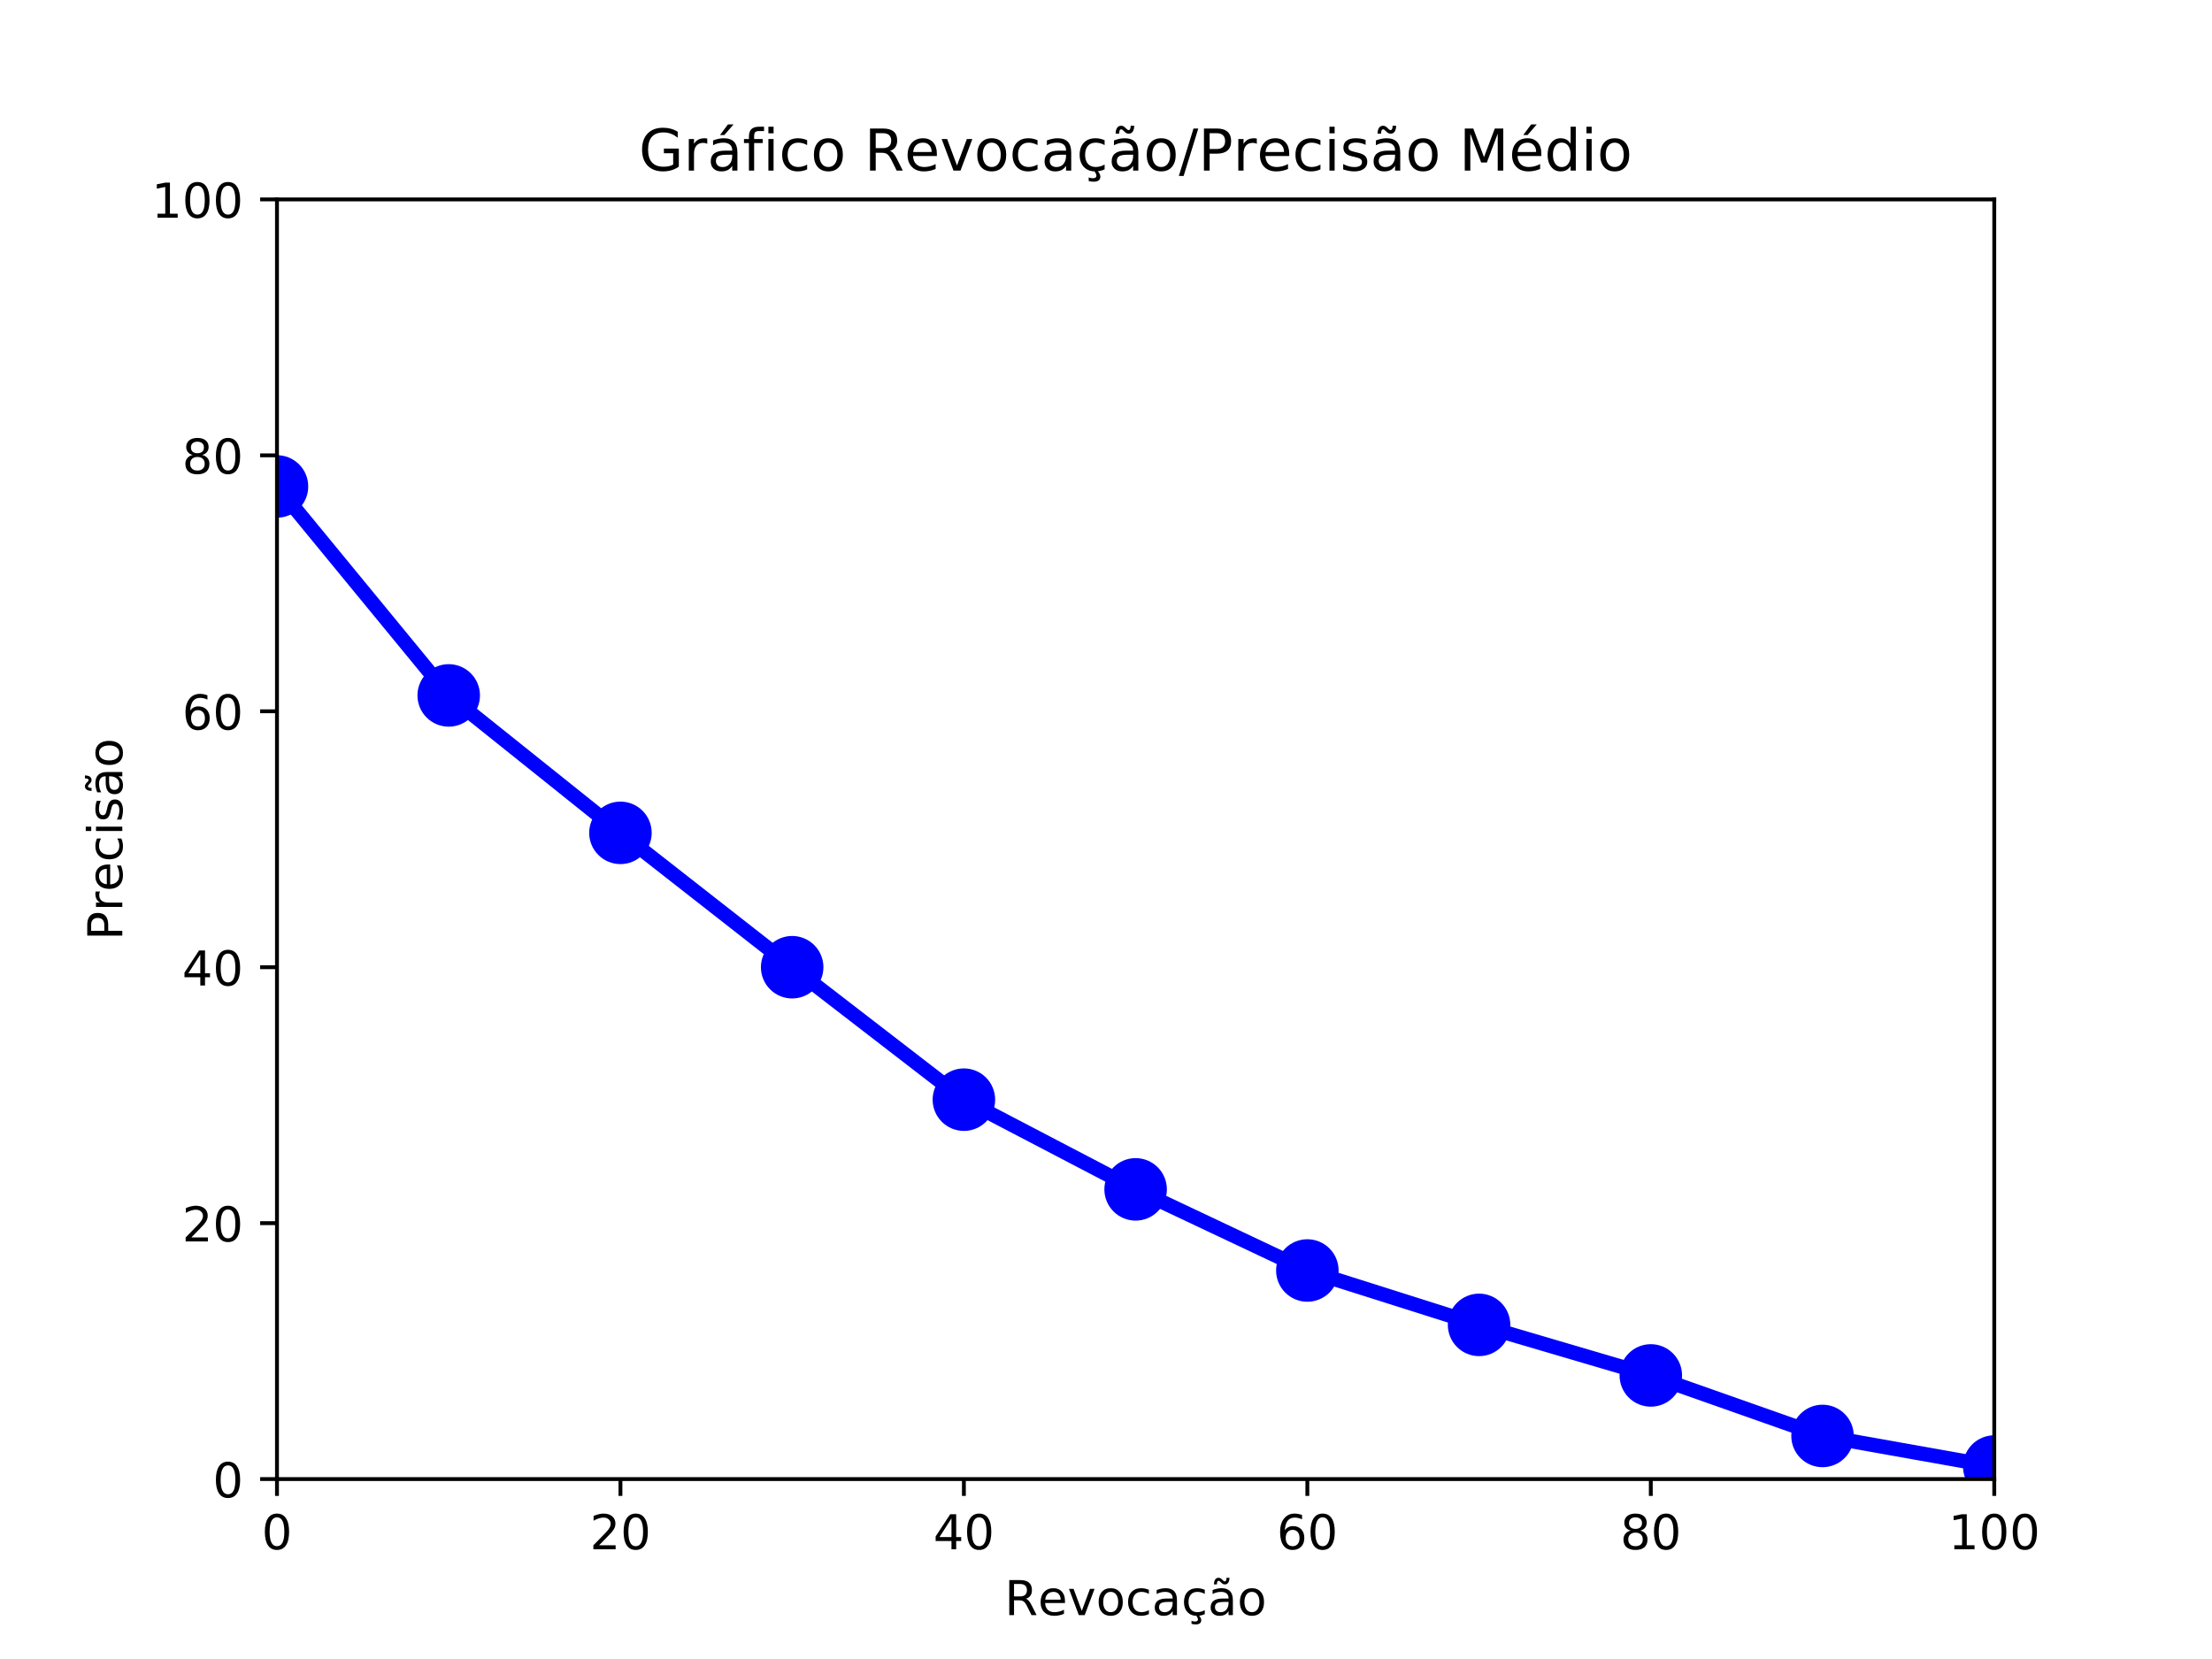
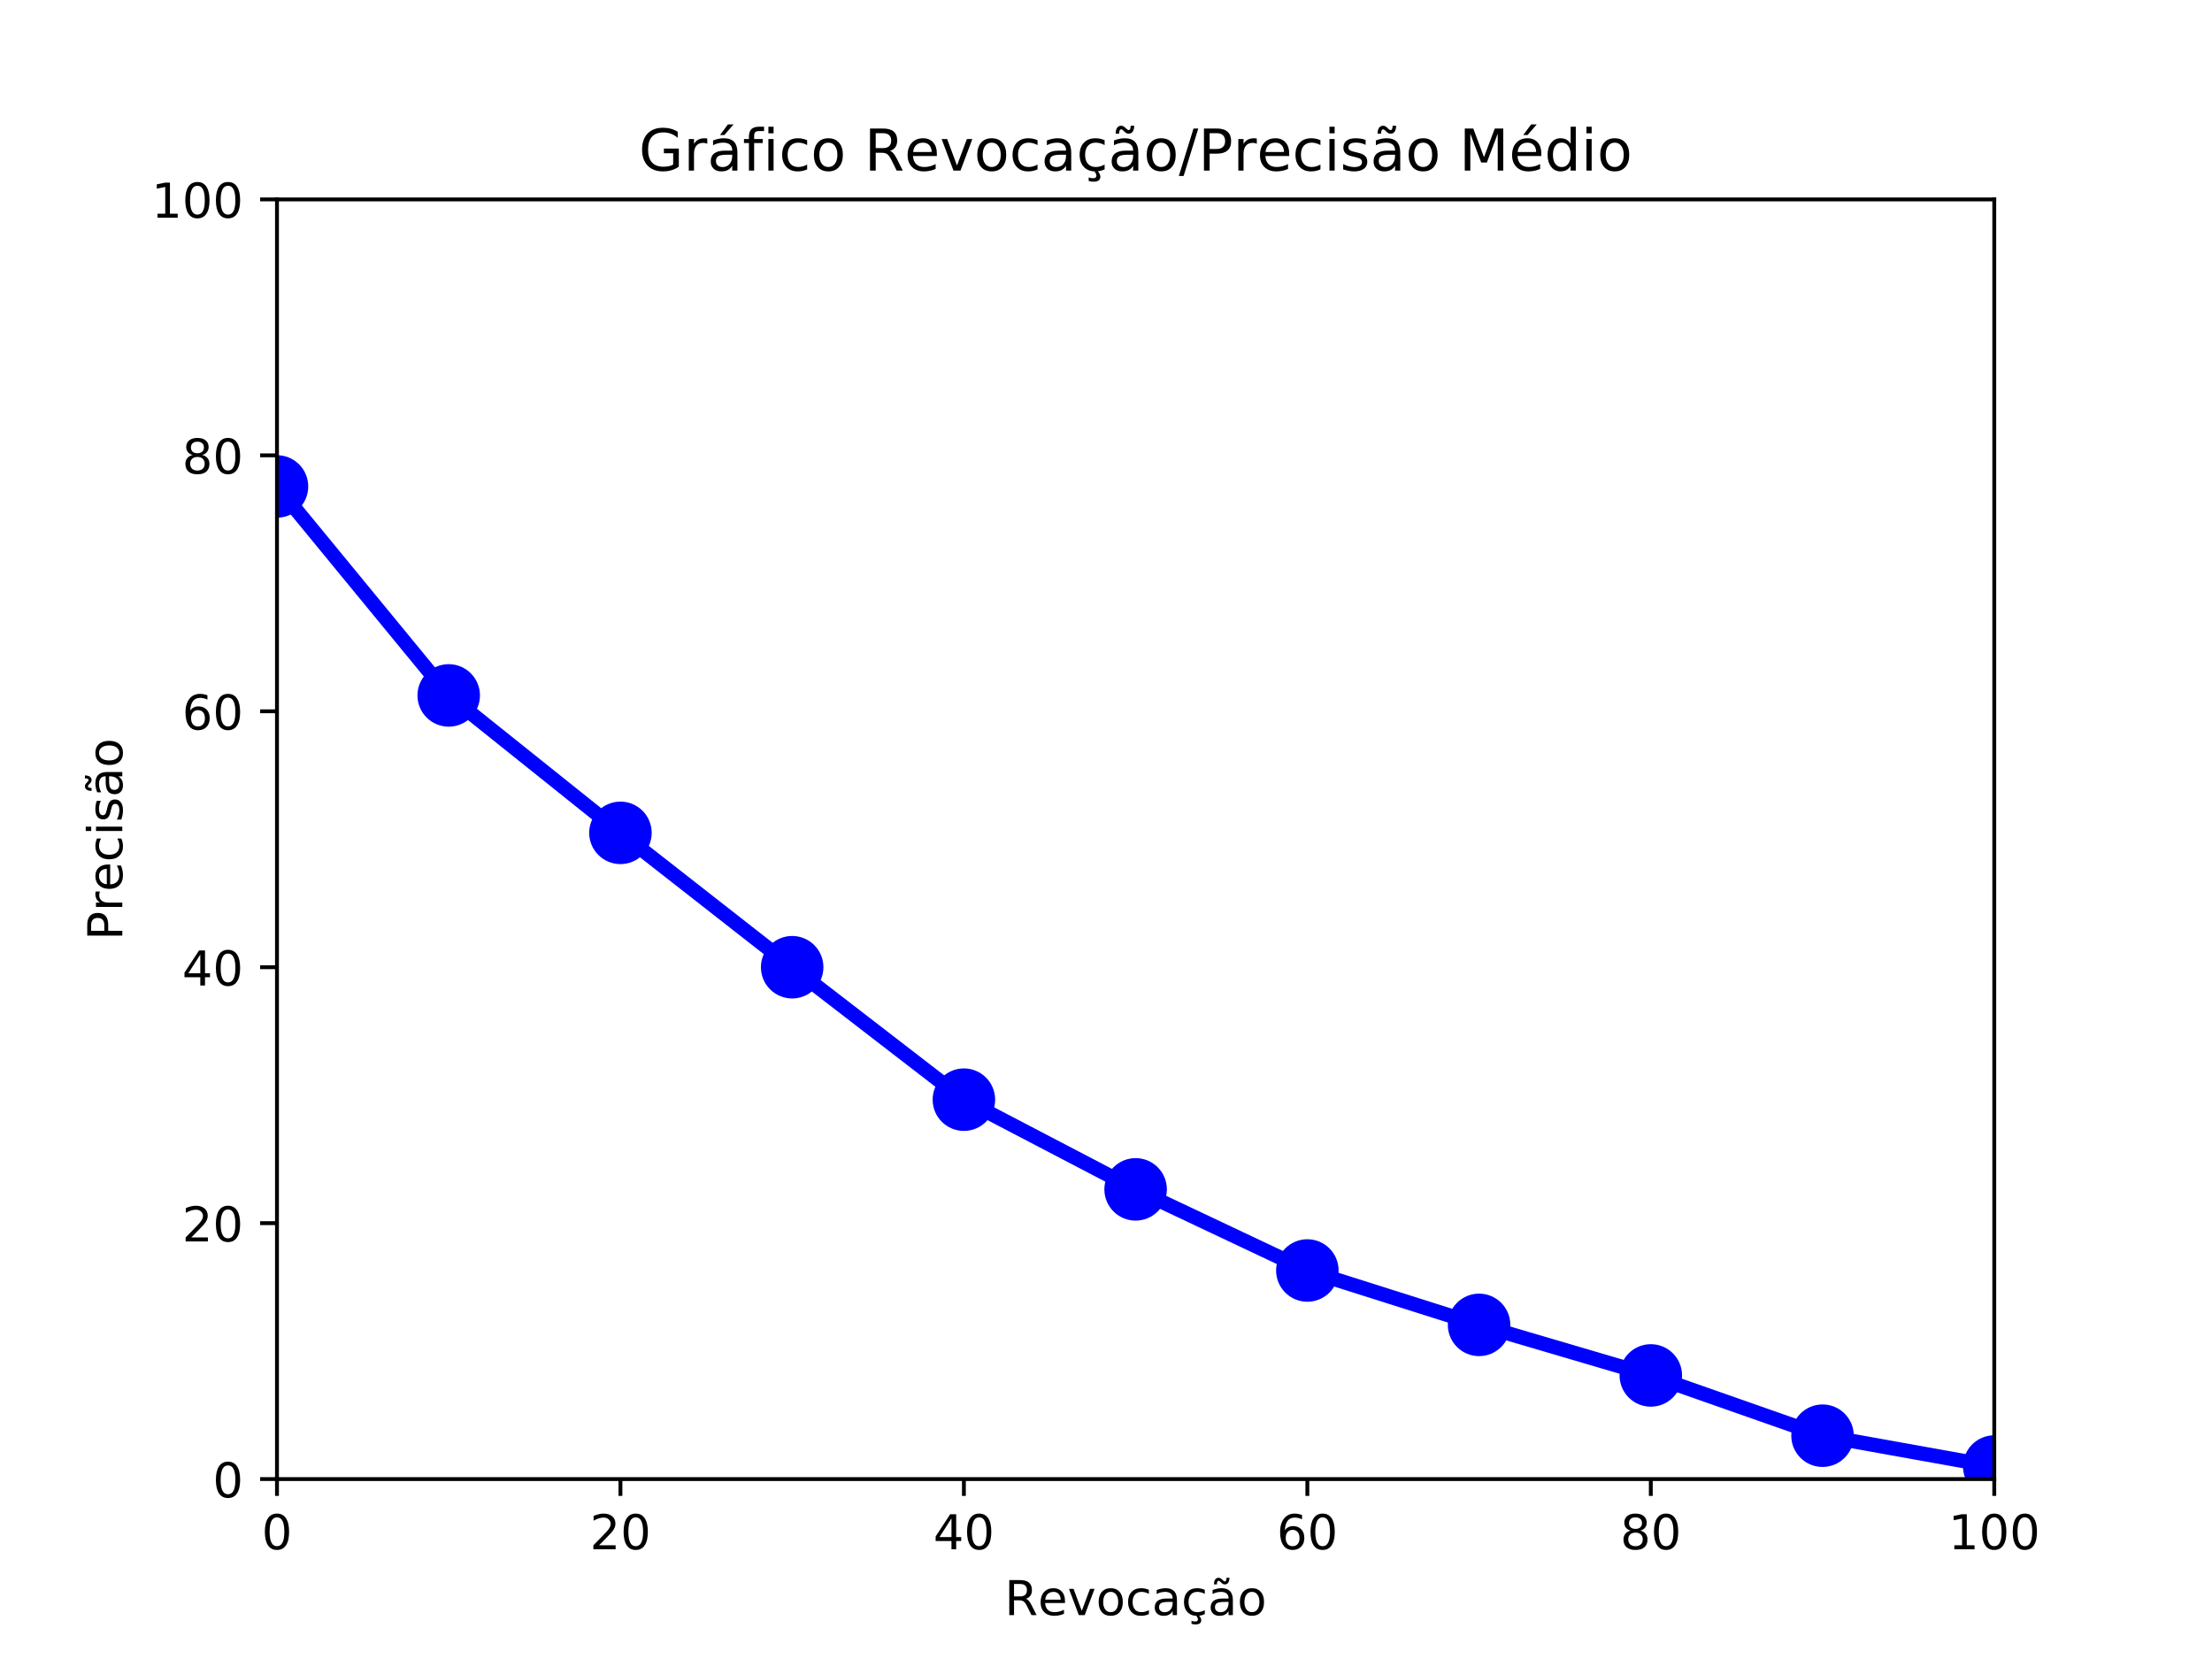
<svg xmlns="http://www.w3.org/2000/svg" xmlns:xlink="http://www.w3.org/1999/xlink" height="345pt" version="1.1" viewBox="0 0 460 345" width="460pt">
  <defs>
    <style type="text/css">
*{stroke-linecap:butt;stroke-linejoin:round;}
  </style>
  </defs>
  <g id="figure_1">
    <g id="patch_1">
      <path d="M 0 345.6  L 460.8 345.6  L 460.8 0  L 0 0  z " style="fill:#ffffff;" />
    </g>
    <g id="axes_1">
      <g id="patch_2">
        <path d="M 57.6 307.584  L 414.72 307.584  L 414.72 41.472  L 57.6 41.472  z " style="fill:#ffffff;" />
      </g>
      <g id="matplotlib.axis_1">
        <g id="xtick_1">
          <g id="line2d_1">
            <defs>
-               <path d="M 0 0  L 0 3.5  " id="mc0ec11d9a3" style="stroke:#000000;stroke-width:0.8;" />
-             </defs>
-             <g>
-               <use style="stroke:#000000;stroke-width:0.8;" x="57.6" xlink:href="#mc0ec11d9a3" y="307.584" />
+               <path d="M 0 0  L 0 3.5  " id="m2a4bc57dca" style="stroke:#000000;stroke-width:0.8;" />
+             </defs>
+             <g>
+               <use style="stroke:#000000;stroke-width:0.8;" x="57.6" xlink:href="#m2a4bc57dca" y="307.584" />
            </g>
          </g>
          <g id="text_1">
            <defs>
              <path d="M 31.781 66.406  Q 24.172 66.406 20.328 58.906  Q 16.5 51.422 16.5 36.375  Q 16.5 21.391 20.328 13.891  Q 24.172 6.391 31.781 6.391  Q 39.453 6.391 43.281 13.891  Q 47.125 21.391 47.125 36.375  Q 47.125 51.422 43.281 58.906  Q 39.453 66.406 31.781 66.406  z M 31.781 74.219  Q 44.047 74.219 50.516 64.516  Q 56.984 54.828 56.984 36.375  Q 56.984 17.969 50.516 8.266  Q 44.047 -1.422 31.781 -1.422  Q 19.531 -1.422 13.062 8.266  Q 6.594 17.969 6.594 36.375  Q 6.594 54.828 13.062 64.516  Q 19.531 74.219 31.781 74.219  z " id="DejaVuSans-30" />
            </defs>
            <g transform="translate(54.41875 322.1824)scale(0.1 -0.1)">
              <use xlink:href="#DejaVuSans-30" />
            </g>
          </g>
        </g>
        <g id="xtick_2">
          <g id="line2d_2">
            <g>
-               <use style="stroke:#000000;stroke-width:0.8;" x="129.024" xlink:href="#mc0ec11d9a3" y="307.584" />
+               <use style="stroke:#000000;stroke-width:0.8;" x="129.024" xlink:href="#m2a4bc57dca" y="307.584" />
            </g>
          </g>
          <g id="text_2">
            <defs>
              <path d="M 19.188 8.297  L 53.609 8.297  L 53.609 0  L 7.328 0  L 7.328 8.297  Q 12.938 14.109 22.625 23.891  Q 32.328 33.688 34.812 36.531  Q 39.547 41.844 41.422 45.531  Q 43.312 49.219 43.312 52.781  Q 43.312 58.594 39.234 62.25  Q 35.156 65.922 28.609 65.922  Q 23.969 65.922 18.812 64.312  Q 13.672 62.703 7.812 59.422  L 7.812 69.391  Q 13.766 71.781 18.938 73  Q 24.125 74.219 28.422 74.219  Q 39.75 74.219 46.484 68.547  Q 53.219 62.891 53.219 53.422  Q 53.219 48.922 51.531 44.891  Q 49.859 40.875 45.406 35.406  Q 44.188 33.984 37.641 27.219  Q 31.109 20.453 19.188 8.297  z " id="DejaVuSans-32" />
            </defs>
            <g transform="translate(122.6615 322.1824)scale(0.1 -0.1)">
              <use xlink:href="#DejaVuSans-32" />
              <use x="63.623" xlink:href="#DejaVuSans-30" />
            </g>
          </g>
        </g>
        <g id="xtick_3">
          <g id="line2d_3">
            <g>
-               <use style="stroke:#000000;stroke-width:0.8;" x="200.448" xlink:href="#mc0ec11d9a3" y="307.584" />
+               <use style="stroke:#000000;stroke-width:0.8;" x="200.448" xlink:href="#m2a4bc57dca" y="307.584" />
            </g>
          </g>
          <g id="text_3">
            <defs>
              <path d="M 37.797 64.312  L 12.891 25.391  L 37.797 25.391  z M 35.203 72.906  L 47.609 72.906  L 47.609 25.391  L 58.016 25.391  L 58.016 17.188  L 47.609 17.188  L 47.609 0  L 37.797 0  L 37.797 17.188  L 4.891 17.188  L 4.891 26.703  z " id="DejaVuSans-34" />
            </defs>
            <g transform="translate(194.0855 322.1824)scale(0.1 -0.1)">
              <use xlink:href="#DejaVuSans-34" />
              <use x="63.623" xlink:href="#DejaVuSans-30" />
            </g>
          </g>
        </g>
        <g id="xtick_4">
          <g id="line2d_4">
            <g>
-               <use style="stroke:#000000;stroke-width:0.8;" x="271.872" xlink:href="#mc0ec11d9a3" y="307.584" />
+               <use style="stroke:#000000;stroke-width:0.8;" x="271.872" xlink:href="#m2a4bc57dca" y="307.584" />
            </g>
          </g>
          <g id="text_4">
            <defs>
              <path d="M 33.016 40.375  Q 26.375 40.375 22.484 35.828  Q 18.609 31.297 18.609 23.391  Q 18.609 15.531 22.484 10.953  Q 26.375 6.391 33.016 6.391  Q 39.656 6.391 43.531 10.953  Q 47.406 15.531 47.406 23.391  Q 47.406 31.297 43.531 35.828  Q 39.656 40.375 33.016 40.375  z M 52.594 71.297  L 52.594 62.312  Q 48.875 64.062 45.094 64.984  Q 41.312 65.922 37.594 65.922  Q 27.828 65.922 22.672 59.328  Q 17.531 52.734 16.797 39.406  Q 19.672 43.656 24.016 45.922  Q 28.375 48.188 33.594 48.188  Q 44.578 48.188 50.953 41.516  Q 57.328 34.859 57.328 23.391  Q 57.328 12.156 50.688 5.359  Q 44.047 -1.422 33.016 -1.422  Q 20.359 -1.422 13.672 8.266  Q 6.984 17.969 6.984 36.375  Q 6.984 53.656 15.188 63.938  Q 23.391 74.219 37.203 74.219  Q 40.922 74.219 44.703 73.484  Q 48.484 72.75 52.594 71.297  z " id="DejaVuSans-36" />
            </defs>
            <g transform="translate(265.5095 322.1824)scale(0.1 -0.1)">
              <use xlink:href="#DejaVuSans-36" />
              <use x="63.623" xlink:href="#DejaVuSans-30" />
            </g>
          </g>
        </g>
        <g id="xtick_5">
          <g id="line2d_5">
            <g>
-               <use style="stroke:#000000;stroke-width:0.8;" x="343.296" xlink:href="#mc0ec11d9a3" y="307.584" />
+               <use style="stroke:#000000;stroke-width:0.8;" x="343.296" xlink:href="#m2a4bc57dca" y="307.584" />
            </g>
          </g>
          <g id="text_5">
            <defs>
              <path d="M 31.781 34.625  Q 24.75 34.625 20.719 30.859  Q 16.703 27.094 16.703 20.516  Q 16.703 13.922 20.719 10.156  Q 24.75 6.391 31.781 6.391  Q 38.812 6.391 42.859 10.172  Q 46.922 13.969 46.922 20.516  Q 46.922 27.094 42.891 30.859  Q 38.875 34.625 31.781 34.625  z M 21.922 38.812  Q 15.578 40.375 12.031 44.719  Q 8.5 49.078 8.5 55.328  Q 8.5 64.062 14.719 69.141  Q 20.953 74.219 31.781 74.219  Q 42.672 74.219 48.875 69.141  Q 55.078 64.062 55.078 55.328  Q 55.078 49.078 51.531 44.719  Q 48 40.375 41.703 38.812  Q 48.828 37.156 52.797 32.312  Q 56.781 27.484 56.781 20.516  Q 56.781 9.906 50.312 4.234  Q 43.844 -1.422 31.781 -1.422  Q 19.734 -1.422 13.25 4.234  Q 6.781 9.906 6.781 20.516  Q 6.781 27.484 10.781 32.312  Q 14.797 37.156 21.922 38.812  z M 18.312 54.391  Q 18.312 48.734 21.844 45.562  Q 25.391 42.391 31.781 42.391  Q 38.141 42.391 41.719 45.562  Q 45.312 48.734 45.312 54.391  Q 45.312 60.062 41.719 63.234  Q 38.141 66.406 31.781 66.406  Q 25.391 66.406 21.844 63.234  Q 18.312 60.062 18.312 54.391  z " id="DejaVuSans-38" />
            </defs>
            <g transform="translate(336.9335 322.1824)scale(0.1 -0.1)">
              <use xlink:href="#DejaVuSans-38" />
              <use x="63.623" xlink:href="#DejaVuSans-30" />
            </g>
          </g>
        </g>
        <g id="xtick_6">
          <g id="line2d_6">
            <g>
-               <use style="stroke:#000000;stroke-width:0.8;" x="414.72" xlink:href="#mc0ec11d9a3" y="307.584" />
+               <use style="stroke:#000000;stroke-width:0.8;" x="414.72" xlink:href="#m2a4bc57dca" y="307.584" />
            </g>
          </g>
          <g id="text_6">
            <defs>
              <path d="M 12.406 8.297  L 28.516 8.297  L 28.516 63.922  L 10.984 60.406  L 10.984 69.391  L 28.422 72.906  L 38.281 72.906  L 38.281 8.297  L 54.391 8.297  L 54.391 0  L 12.406 0  z " id="DejaVuSans-31" />
            </defs>
            <g transform="translate(405.1762 322.1824)scale(0.1 -0.1)">
              <use xlink:href="#DejaVuSans-31" />
              <use x="63.623" xlink:href="#DejaVuSans-30" />
              <use x="127.246" xlink:href="#DejaVuSans-30" />
            </g>
          </g>
        </g>
        <g id="text_7">
          <defs>
            <path d="M 44.391 34.188  Q 47.562 33.109 50.562 29.594  Q 53.562 26.078 56.594 19.922  L 66.609 0  L 56 0  L 46.688 18.703  Q 43.062 26.031 39.672 28.422  Q 36.281 30.812 30.422 30.812  L 19.672 30.812  L 19.672 0  L 9.812 0  L 9.812 72.906  L 32.078 72.906  Q 44.578 72.906 50.734 67.672  Q 56.891 62.453 56.891 51.906  Q 56.891 45.016 53.688 40.469  Q 50.484 35.938 44.391 34.188  z M 19.672 64.797  L 19.672 38.922  L 32.078 38.922  Q 39.203 38.922 42.844 42.219  Q 46.484 45.516 46.484 51.906  Q 46.484 58.297 42.844 61.547  Q 39.203 64.797 32.078 64.797  z " id="DejaVuSans-52" />
            <path d="M 56.203 29.594  L 56.203 25.203  L 14.891 25.203  Q 15.484 15.922 20.484 11.062  Q 25.484 6.203 34.422 6.203  Q 39.594 6.203 44.453 7.469  Q 49.312 8.734 54.109 11.281  L 54.109 2.781  Q 49.266 0.734 44.188 -0.344  Q 39.109 -1.422 33.891 -1.422  Q 20.797 -1.422 13.156 6.188  Q 5.516 13.812 5.516 26.812  Q 5.516 40.234 12.766 48.109  Q 20.016 56 32.328 56  Q 43.359 56 49.781 48.891  Q 56.203 41.797 56.203 29.594  z M 47.219 32.234  Q 47.125 39.594 43.094 43.984  Q 39.062 48.391 32.422 48.391  Q 24.906 48.391 20.391 44.141  Q 15.875 39.891 15.188 32.172  z " id="DejaVuSans-65" />
            <path d="M 2.984 54.688  L 12.5 54.688  L 29.594 8.797  L 46.688 54.688  L 56.203 54.688  L 35.688 0  L 23.484 0  z " id="DejaVuSans-76" />
            <path d="M 30.609 48.391  Q 23.391 48.391 19.188 42.75  Q 14.984 37.109 14.984 27.297  Q 14.984 17.484 19.156 11.844  Q 23.344 6.203 30.609 6.203  Q 37.797 6.203 41.984 11.859  Q 46.188 17.531 46.188 27.297  Q 46.188 37.016 41.984 42.703  Q 37.797 48.391 30.609 48.391  z M 30.609 56  Q 42.328 56 49.016 48.375  Q 55.719 40.766 55.719 27.297  Q 55.719 13.875 49.016 6.219  Q 42.328 -1.422 30.609 -1.422  Q 18.844 -1.422 12.172 6.219  Q 5.516 13.875 5.516 27.297  Q 5.516 40.766 12.172 48.375  Q 18.844 56 30.609 56  z " id="DejaVuSans-6f" />
            <path d="M 48.781 52.594  L 48.781 44.188  Q 44.969 46.297 41.141 47.344  Q 37.312 48.391 33.406 48.391  Q 24.656 48.391 19.812 42.844  Q 14.984 37.312 14.984 27.297  Q 14.984 17.281 19.812 11.734  Q 24.656 6.203 33.406 6.203  Q 37.312 6.203 41.141 7.25  Q 44.969 8.297 48.781 10.406  L 48.781 2.094  Q 45.016 0.344 40.984 -0.531  Q 36.969 -1.422 32.422 -1.422  Q 20.062 -1.422 12.781 6.344  Q 5.516 14.109 5.516 27.297  Q 5.516 40.672 12.859 48.328  Q 20.219 56 33.016 56  Q 37.156 56 41.109 55.141  Q 45.062 54.297 48.781 52.594  z " id="DejaVuSans-63" />
            <path d="M 34.281 27.484  Q 23.391 27.484 19.188 25  Q 14.984 22.516 14.984 16.5  Q 14.984 11.719 18.141 8.906  Q 21.297 6.109 26.703 6.109  Q 34.188 6.109 38.703 11.406  Q 43.219 16.703 43.219 25.484  L 43.219 27.484  z M 52.203 31.203  L 52.203 0  L 43.219 0  L 43.219 8.297  Q 40.141 3.328 35.547 0.953  Q 30.953 -1.422 24.312 -1.422  Q 15.922 -1.422 10.953 3.297  Q 6 8.016 6 15.922  Q 6 25.141 12.172 29.828  Q 18.359 34.516 30.609 34.516  L 43.219 34.516  L 43.219 35.406  Q 43.219 41.609 39.141 45  Q 35.062 48.391 27.688 48.391  Q 23 48.391 18.547 47.266  Q 14.109 46.141 10.016 43.891  L 10.016 52.203  Q 14.938 54.109 19.578 55.047  Q 24.219 56 28.609 56  Q 40.484 56 46.344 49.844  Q 52.203 43.703 52.203 31.203  z " id="DejaVuSans-61" />
            <path d="M 48.781 52.594  L 48.781 44.188  Q 44.969 46.297 41.141 47.344  Q 37.312 48.391 33.406 48.391  Q 24.656 48.391 19.812 42.844  Q 14.984 37.312 14.984 27.297  Q 14.984 17.281 19.812 11.734  Q 24.656 6.203 33.406 6.203  Q 37.312 6.203 41.141 7.25  Q 44.969 8.297 48.781 10.406  L 48.781 2.094  Q 45.016 0.344 40.984 -0.531  Q 36.969 -1.422 32.422 -1.422  Q 20.062 -1.422 12.781 6.344  Q 5.516 14.109 5.516 27.297  Q 5.516 40.672 12.859 48.328  Q 20.219 56 33.016 56  Q 37.156 56 41.109 55.141  Q 45.062 54.297 48.781 52.594  z M 36.109 0  Q 38.781 -3.031 40.094 -5.594  Q 41.422 -8.156 41.422 -10.5  Q 41.422 -14.844 38.484 -17.062  Q 35.562 -19.281 29.797 -19.281  Q 27.562 -19.281 25.438 -18.984  Q 23.312 -18.703 21.203 -18.109  L 21.203 -11.719  Q 22.875 -12.547 24.672 -12.906  Q 26.484 -13.281 28.781 -13.281  Q 31.656 -13.281 33.125 -12.109  Q 34.594 -10.938 34.594 -8.688  Q 34.594 -7.234 33.531 -5.109  Q 32.484 -2.984 30.297 0  z " id="DejaVuSans-e7" />
            <path d="M 34.281 27.484  Q 23.391 27.484 19.188 25  Q 14.984 22.516 14.984 16.5  Q 14.984 11.719 18.141 8.906  Q 21.297 6.109 26.703 6.109  Q 34.188 6.109 38.703 11.406  Q 43.219 16.703 43.219 25.484  L 43.219 27.484  z M 52.203 31.203  L 52.203 0  L 43.219 0  L 43.219 8.297  Q 40.141 3.328 35.547 0.953  Q 30.953 -1.422 24.312 -1.422  Q 15.922 -1.422 10.953 3.297  Q 6 8.016 6 15.922  Q 6 25.141 12.172 29.828  Q 18.359 34.516 30.609 34.516  L 43.219 34.516  L 43.219 35.406  Q 43.219 41.609 39.141 45  Q 35.062 48.391 27.688 48.391  Q 23 48.391 18.547 47.266  Q 14.109 46.141 10.016 43.891  L 10.016 52.203  Q 14.938 54.109 19.578 55.047  Q 24.219 56 28.609 56  Q 40.484 56 46.344 49.844  Q 52.203 43.703 52.203 31.203  z M 28.812 66.891  L 26.016 69.578  Q 24.953 70.562 24.141 71.016  Q 23.344 71.484 22.703 71.484  Q 20.844 71.484 19.969 69.703  Q 19.094 67.922 18.984 63.922  L 12.891 63.922  Q 12.984 70.516 15.469 74.094  Q 17.969 77.688 22.406 77.688  Q 24.266 77.688 25.828 77  Q 27.391 76.312 29.203 74.703  L 31.984 72.016  Q 33.047 71.047 33.859 70.578  Q 34.672 70.125 35.297 70.125  Q 37.156 70.125 38.031 71.906  Q 38.906 73.688 39.016 77.688  L 45.109 77.688  Q 45.016 71.094 42.516 67.5  Q 40.031 63.922 35.594 63.922  Q 33.734 63.922 32.172 64.594  Q 30.609 65.281 28.812 66.891  z " id="DejaVuSans-e3" />
          </defs>
          <g transform="translate(208.9077 335.8793)scale(0.1 -0.1)">
            <use xlink:href="#DejaVuSans-52" />
            <use x="69.42" xlink:href="#DejaVuSans-65" />
            <use x="130.943" xlink:href="#DejaVuSans-76" />
            <use x="190.123" xlink:href="#DejaVuSans-6f" />
            <use x="251.305" xlink:href="#DejaVuSans-63" />
            <use x="306.285" xlink:href="#DejaVuSans-61" />
            <use x="367.564" xlink:href="#DejaVuSans-e7" />
            <use x="422.545" xlink:href="#DejaVuSans-e3" />
            <use x="483.824" xlink:href="#DejaVuSans-6f" />
          </g>
        </g>
      </g>
      <g id="matplotlib.axis_2">
        <g id="ytick_1">
          <g id="line2d_7">
            <defs>
-               <path d="M 0 0  L -3.5 0  " id="ma50a8ad949" style="stroke:#000000;stroke-width:0.8;" />
-             </defs>
-             <g>
-               <use style="stroke:#000000;stroke-width:0.8;" x="57.6" xlink:href="#ma50a8ad949" y="307.584" />
+               <path d="M 0 0  L -3.5 0  " id="m9ab29eec64" style="stroke:#000000;stroke-width:0.8;" />
+             </defs>
+             <g>
+               <use style="stroke:#000000;stroke-width:0.8;" x="57.6" xlink:href="#m9ab29eec64" y="307.584" />
            </g>
          </g>
          <g id="text_8">
            <g transform="translate(44.2375 311.3832)scale(0.1 -0.1)">
              <use xlink:href="#DejaVuSans-30" />
            </g>
          </g>
        </g>
        <g id="ytick_2">
          <g id="line2d_8">
            <g>
-               <use style="stroke:#000000;stroke-width:0.8;" x="57.6" xlink:href="#ma50a8ad949" y="254.362" />
+               <use style="stroke:#000000;stroke-width:0.8;" x="57.6" xlink:href="#m9ab29eec64" y="254.362" />
            </g>
          </g>
          <g id="text_9">
            <g transform="translate(37.875 258.1608)scale(0.1 -0.1)">
              <use xlink:href="#DejaVuSans-32" />
              <use x="63.623" xlink:href="#DejaVuSans-30" />
            </g>
          </g>
        </g>
        <g id="ytick_3">
          <g id="line2d_9">
            <g>
-               <use style="stroke:#000000;stroke-width:0.8;" x="57.6" xlink:href="#ma50a8ad949" y="201.139" />
+               <use style="stroke:#000000;stroke-width:0.8;" x="57.6" xlink:href="#m9ab29eec64" y="201.139" />
            </g>
          </g>
          <g id="text_10">
            <g transform="translate(37.875 204.9384)scale(0.1 -0.1)">
              <use xlink:href="#DejaVuSans-34" />
              <use x="63.623" xlink:href="#DejaVuSans-30" />
            </g>
          </g>
        </g>
        <g id="ytick_4">
          <g id="line2d_10">
            <g>
-               <use style="stroke:#000000;stroke-width:0.8;" x="57.6" xlink:href="#ma50a8ad949" y="147.917" />
+               <use style="stroke:#000000;stroke-width:0.8;" x="57.6" xlink:href="#m9ab29eec64" y="147.917" />
            </g>
          </g>
          <g id="text_11">
            <g transform="translate(37.875 151.716)scale(0.1 -0.1)">
              <use xlink:href="#DejaVuSans-36" />
              <use x="63.623" xlink:href="#DejaVuSans-30" />
            </g>
          </g>
        </g>
        <g id="ytick_5">
          <g id="line2d_11">
            <g>
-               <use style="stroke:#000000;stroke-width:0.8;" x="57.6" xlink:href="#ma50a8ad949" y="94.694" />
+               <use style="stroke:#000000;stroke-width:0.8;" x="57.6" xlink:href="#m9ab29eec64" y="94.694" />
            </g>
          </g>
          <g id="text_12">
            <g transform="translate(37.875 98.49362)scale(0.1 -0.1)">
              <use xlink:href="#DejaVuSans-38" />
              <use x="63.623" xlink:href="#DejaVuSans-30" />
            </g>
          </g>
        </g>
        <g id="ytick_6">
          <g id="line2d_12">
            <g>
-               <use style="stroke:#000000;stroke-width:0.8;" x="57.6" xlink:href="#ma50a8ad949" y="41.472" />
+               <use style="stroke:#000000;stroke-width:0.8;" x="57.6" xlink:href="#m9ab29eec64" y="41.472" />
            </g>
          </g>
          <g id="text_13">
            <g transform="translate(31.5125 45.27122)scale(0.1 -0.1)">
              <use xlink:href="#DejaVuSans-31" />
              <use x="63.623" xlink:href="#DejaVuSans-30" />
              <use x="127.246" xlink:href="#DejaVuSans-30" />
            </g>
          </g>
        </g>
        <g id="text_14">
          <defs>
            <path d="M 19.672 64.797  L 19.672 37.406  L 32.078 37.406  Q 38.969 37.406 42.719 40.969  Q 46.484 44.531 46.484 51.125  Q 46.484 57.672 42.719 61.234  Q 38.969 64.797 32.078 64.797  z M 9.812 72.906  L 32.078 72.906  Q 44.344 72.906 50.609 67.359  Q 56.891 61.812 56.891 51.125  Q 56.891 40.328 50.609 34.812  Q 44.344 29.297 32.078 29.297  L 19.672 29.297  L 19.672 0  L 9.812 0  z " id="DejaVuSans-50" />
            <path d="M 41.109 46.297  Q 39.594 47.172 37.812 47.578  Q 36.031 48 33.891 48  Q 26.266 48 22.188 43.047  Q 18.109 38.094 18.109 28.812  L 18.109 0  L 9.078 0  L 9.078 54.688  L 18.109 54.688  L 18.109 46.188  Q 20.953 51.172 25.484 53.578  Q 30.031 56 36.531 56  Q 37.453 56 38.578 55.875  Q 39.703 55.766 41.062 55.516  z " id="DejaVuSans-72" />
            <path d="M 9.422 54.688  L 18.406 54.688  L 18.406 0  L 9.422 0  z M 9.422 75.984  L 18.406 75.984  L 18.406 64.594  L 9.422 64.594  z " id="DejaVuSans-69" />
            <path d="M 44.281 53.078  L 44.281 44.578  Q 40.484 46.531 36.375 47.5  Q 32.281 48.484 27.875 48.484  Q 21.188 48.484 17.844 46.438  Q 14.5 44.391 14.5 40.281  Q 14.5 37.156 16.891 35.375  Q 19.281 33.594 26.516 31.984  L 29.594 31.297  Q 39.156 29.25 43.188 25.516  Q 47.219 21.781 47.219 15.094  Q 47.219 7.469 41.188 3.016  Q 35.156 -1.422 24.609 -1.422  Q 20.219 -1.422 15.453 -0.562  Q 10.688 0.297 5.422 2  L 5.422 11.281  Q 10.406 8.688 15.234 7.391  Q 20.062 6.109 24.812 6.109  Q 31.156 6.109 34.562 8.281  Q 37.984 10.453 37.984 14.406  Q 37.984 18.062 35.516 20.016  Q 33.062 21.969 24.703 23.781  L 21.578 24.516  Q 13.234 26.266 9.516 29.906  Q 5.812 33.547 5.812 39.891  Q 5.812 47.609 11.281 51.797  Q 16.75 56 26.812 56  Q 31.781 56 36.172 55.266  Q 40.578 54.547 44.281 53.078  z " id="DejaVuSans-73" />
          </defs>
          <g transform="translate(25.43281 195.5389)rotate(-90)scale(0.1 -0.1)">
            <use xlink:href="#DejaVuSans-50" />
            <use x="60.287" xlink:href="#DejaVuSans-72" />
            <use x="101.369" xlink:href="#DejaVuSans-65" />
            <use x="162.893" xlink:href="#DejaVuSans-63" />
            <use x="217.873" xlink:href="#DejaVuSans-69" />
            <use x="245.656" xlink:href="#DejaVuSans-73" />
            <use x="297.756" xlink:href="#DejaVuSans-e3" />
            <use x="359.035" xlink:href="#DejaVuSans-6f" />
          </g>
        </g>
      </g>
      <g id="line2d_13">
-         <path clip-path="url(#pe9945750bb)" d="M 57.6 101.161  L 93.312 144.617  L 129.024 173.197  L 164.736 201.139  L 200.448 228.682  L 236.16 247.336  L 271.872 264.208  L 307.584 275.518  L 343.296 286.029  L 379.008 298.616  L 414.72 304.976  " style="fill:none;stroke:#0000ff;stroke-linecap:square;stroke-width:3;" />
+         <path clip-path="url(#p2493eaf726)" d="M 57.6 101.161  L 93.312 144.617  L 129.024 173.197  L 164.736 201.139  L 200.448 228.682  L 236.16 247.336  L 271.872 264.208  L 307.584 275.518  L 343.296 286.029  L 379.008 298.563  L 414.72 304.976  " style="fill:none;stroke:#0000ff;stroke-linecap:square;stroke-width:3;" />
        <defs>
-           <path d="M 0 3  C 0.796 3 1.559 2.684 2.121 2.121  C 2.684 1.559 3 0.796 3 0  C 3 -0.796 2.684 -1.559 2.121 -2.121  C 1.559 -2.684 0.796 -3 0 -3  C -0.796 -3 -1.559 -2.684 -2.121 -2.121  C -2.684 -1.559 -3 -0.796 -3 0  C -3 0.796 -2.684 1.559 -2.121 2.121  C -1.559 2.684 -0.796 3 0 3  z " id="m96da16c496" style="stroke:#0000ff;stroke-width:7;" />
+           <path d="M 0 3  C 0.796 3 1.559 2.684 2.121 2.121  C 2.684 1.559 3 0.796 3 0  C 3 -0.796 2.684 -1.559 2.121 -2.121  C 1.559 -2.684 0.796 -3 0 -3  C -0.796 -3 -1.559 -2.684 -2.121 -2.121  C -2.684 -1.559 -3 -0.796 -3 0  C -3 0.796 -2.684 1.559 -2.121 2.121  C -1.559 2.684 -0.796 3 0 3  z " id="mc68c1fa4c6" style="stroke:#0000ff;stroke-width:7;" />
        </defs>
-         <g clip-path="url(#pe9945750bb)">
-           <use style="fill:#0000ff;stroke:#0000ff;stroke-width:7;" x="57.6" xlink:href="#m96da16c496" y="101.161" />
-           <use style="fill:#0000ff;stroke:#0000ff;stroke-width:7;" x="93.312" xlink:href="#m96da16c496" y="144.617" />
-           <use style="fill:#0000ff;stroke:#0000ff;stroke-width:7;" x="129.024" xlink:href="#m96da16c496" y="173.197" />
-           <use style="fill:#0000ff;stroke:#0000ff;stroke-width:7;" x="164.736" xlink:href="#m96da16c496" y="201.139" />
-           <use style="fill:#0000ff;stroke:#0000ff;stroke-width:7;" x="200.448" xlink:href="#m96da16c496" y="228.682" />
-           <use style="fill:#0000ff;stroke:#0000ff;stroke-width:7;" x="236.16" xlink:href="#m96da16c496" y="247.336" />
-           <use style="fill:#0000ff;stroke:#0000ff;stroke-width:7;" x="271.872" xlink:href="#m96da16c496" y="264.208" />
-           <use style="fill:#0000ff;stroke:#0000ff;stroke-width:7;" x="307.584" xlink:href="#m96da16c496" y="275.518" />
-           <use style="fill:#0000ff;stroke:#0000ff;stroke-width:7;" x="343.296" xlink:href="#m96da16c496" y="286.029" />
-           <use style="fill:#0000ff;stroke:#0000ff;stroke-width:7;" x="379.008" xlink:href="#m96da16c496" y="298.616" />
-           <use style="fill:#0000ff;stroke:#0000ff;stroke-width:7;" x="414.72" xlink:href="#m96da16c496" y="304.976" />
+         <g clip-path="url(#p2493eaf726)">
+           <use style="fill:#0000ff;stroke:#0000ff;stroke-width:7;" x="57.6" xlink:href="#mc68c1fa4c6" y="101.161" />
+           <use style="fill:#0000ff;stroke:#0000ff;stroke-width:7;" x="93.312" xlink:href="#mc68c1fa4c6" y="144.617" />
+           <use style="fill:#0000ff;stroke:#0000ff;stroke-width:7;" x="129.024" xlink:href="#mc68c1fa4c6" y="173.197" />
+           <use style="fill:#0000ff;stroke:#0000ff;stroke-width:7;" x="164.736" xlink:href="#mc68c1fa4c6" y="201.139" />
+           <use style="fill:#0000ff;stroke:#0000ff;stroke-width:7;" x="200.448" xlink:href="#mc68c1fa4c6" y="228.682" />
+           <use style="fill:#0000ff;stroke:#0000ff;stroke-width:7;" x="236.16" xlink:href="#mc68c1fa4c6" y="247.336" />
+           <use style="fill:#0000ff;stroke:#0000ff;stroke-width:7;" x="271.872" xlink:href="#mc68c1fa4c6" y="264.208" />
+           <use style="fill:#0000ff;stroke:#0000ff;stroke-width:7;" x="307.584" xlink:href="#mc68c1fa4c6" y="275.518" />
+           <use style="fill:#0000ff;stroke:#0000ff;stroke-width:7;" x="343.296" xlink:href="#mc68c1fa4c6" y="286.029" />
+           <use style="fill:#0000ff;stroke:#0000ff;stroke-width:7;" x="379.008" xlink:href="#mc68c1fa4c6" y="298.563" />
+           <use style="fill:#0000ff;stroke:#0000ff;stroke-width:7;" x="414.72" xlink:href="#mc68c1fa4c6" y="304.976" />
        </g>
      </g>
      <g id="patch_3">
        <path d="M 57.6 307.584  L 57.6 41.472  " style="fill:none;stroke:#000000;stroke-linecap:square;stroke-linejoin:miter;stroke-width:0.8;" />
      </g>
      <g id="patch_4">
        <path d="M 414.72 307.584  L 414.72 41.472  " style="fill:none;stroke:#000000;stroke-linecap:square;stroke-linejoin:miter;stroke-width:0.8;" />
      </g>
      <g id="patch_5">
        <path d="M 57.6 307.584  L 414.72 307.584  " style="fill:none;stroke:#000000;stroke-linecap:square;stroke-linejoin:miter;stroke-width:0.8;" />
      </g>
      <g id="patch_6">
        <path d="M 57.6 41.472  L 414.72 41.472  " style="fill:none;stroke:#000000;stroke-linecap:square;stroke-linejoin:miter;stroke-width:0.8;" />
      </g>
      <g id="text_15">
        <defs>
          <path d="M 59.516 10.406  L 59.516 29.984  L 43.406 29.984  L 43.406 38.094  L 69.281 38.094  L 69.281 6.781  Q 63.578 2.734 56.688 0.656  Q 49.812 -1.422 42 -1.422  Q 24.906 -1.422 15.25 8.562  Q 5.609 18.562 5.609 36.375  Q 5.609 54.25 15.25 64.234  Q 24.906 74.219 42 74.219  Q 49.125 74.219 55.547 72.453  Q 61.969 70.703 67.391 67.281  L 67.391 56.781  Q 61.922 61.422 55.766 63.766  Q 49.609 66.109 42.828 66.109  Q 29.438 66.109 22.719 58.641  Q 16.016 51.172 16.016 36.375  Q 16.016 21.625 22.719 14.156  Q 29.438 6.688 42.828 6.688  Q 48.047 6.688 52.141 7.594  Q 56.25 8.5 59.516 10.406  z " id="DejaVuSans-47" />
          <path d="M 34.281 27.484  Q 23.391 27.484 19.188 25  Q 14.984 22.516 14.984 16.5  Q 14.984 11.719 18.141 8.906  Q 21.297 6.109 26.703 6.109  Q 34.188 6.109 38.703 11.406  Q 43.219 16.703 43.219 25.484  L 43.219 27.484  z M 52.203 31.203  L 52.203 0  L 43.219 0  L 43.219 8.297  Q 40.141 3.328 35.547 0.953  Q 30.953 -1.422 24.312 -1.422  Q 15.922 -1.422 10.953 3.297  Q 6 8.016 6 15.922  Q 6 25.141 12.172 29.828  Q 18.359 34.516 30.609 34.516  L 43.219 34.516  L 43.219 35.406  Q 43.219 41.609 39.141 45  Q 35.062 48.391 27.688 48.391  Q 23 48.391 18.547 47.266  Q 14.109 46.141 10.016 43.891  L 10.016 52.203  Q 14.938 54.109 19.578 55.047  Q 24.219 56 28.609 56  Q 40.484 56 46.344 49.844  Q 52.203 43.703 52.203 31.203  z M 35.781 79.984  L 45.5 79.984  L 29.594 61.625  L 22.109 61.625  z " id="DejaVuSans-e1" />
          <path d="M 37.109 75.984  L 37.109 68.5  L 28.516 68.5  Q 23.688 68.5 21.797 66.547  Q 19.922 64.594 19.922 59.516  L 19.922 54.688  L 34.719 54.688  L 34.719 47.703  L 19.922 47.703  L 19.922 0  L 10.891 0  L 10.891 47.703  L 2.297 47.703  L 2.297 54.688  L 10.891 54.688  L 10.891 58.5  Q 10.891 67.625 15.141 71.797  Q 19.391 75.984 28.609 75.984  z " id="DejaVuSans-66" />
          <path id="DejaVuSans-20" />
          <path d="M 25.391 72.906  L 33.688 72.906  L 8.297 -9.281  L 0 -9.281  z " id="DejaVuSans-2f" />
          <path d="M 9.812 72.906  L 24.516 72.906  L 43.109 23.297  L 61.812 72.906  L 76.516 72.906  L 76.516 0  L 66.891 0  L 66.891 64.016  L 48.094 14.016  L 38.188 14.016  L 19.391 64.016  L 19.391 0  L 9.812 0  z " id="DejaVuSans-4d" />
          <path d="M 56.203 29.594  L 56.203 25.203  L 14.891 25.203  Q 15.484 15.922 20.484 11.062  Q 25.484 6.203 34.422 6.203  Q 39.594 6.203 44.453 7.469  Q 49.312 8.734 54.109 11.281  L 54.109 2.781  Q 49.266 0.734 44.188 -0.344  Q 39.109 -1.422 33.891 -1.422  Q 20.797 -1.422 13.156 6.188  Q 5.516 13.812 5.516 26.812  Q 5.516 40.234 12.766 48.109  Q 20.016 56 32.328 56  Q 43.359 56 49.781 48.891  Q 56.203 41.797 56.203 29.594  z M 47.219 32.234  Q 47.125 39.594 43.094 43.984  Q 39.062 48.391 32.422 48.391  Q 24.906 48.391 20.391 44.141  Q 15.875 39.891 15.188 32.172  z M 38.531 79.984  L 48.25 79.984  L 32.344 61.625  L 24.859 61.625  z " id="DejaVuSans-e9" />
          <path d="M 45.406 46.391  L 45.406 75.984  L 54.391 75.984  L 54.391 0  L 45.406 0  L 45.406 8.203  Q 42.578 3.328 38.25 0.953  Q 33.938 -1.422 27.875 -1.422  Q 17.969 -1.422 11.734 6.484  Q 5.516 14.406 5.516 27.297  Q 5.516 40.188 11.734 48.094  Q 17.969 56 27.875 56  Q 33.938 56 38.25 53.625  Q 42.578 51.266 45.406 46.391  z M 14.797 27.297  Q 14.797 17.391 18.875 11.75  Q 22.953 6.109 30.078 6.109  Q 37.203 6.109 41.297 11.75  Q 45.406 17.391 45.406 27.297  Q 45.406 37.203 41.297 42.844  Q 37.203 48.484 30.078 48.484  Q 22.953 48.484 18.875 42.844  Q 14.797 37.203 14.797 27.297  z " id="DejaVuSans-64" />
        </defs>
        <g transform="translate(132.8512 35.472)scale(0.12 -0.12)">
          <use xlink:href="#DejaVuSans-47" />
          <use x="77.49" xlink:href="#DejaVuSans-72" />
          <use x="118.604" xlink:href="#DejaVuSans-e1" />
          <use x="179.883" xlink:href="#DejaVuSans-66" />
          <use x="215.088" xlink:href="#DejaVuSans-69" />
          <use x="242.871" xlink:href="#DejaVuSans-63" />
          <use x="297.852" xlink:href="#DejaVuSans-6f" />
          <use x="359.033" xlink:href="#DejaVuSans-20" />
          <use x="390.82" xlink:href="#DejaVuSans-52" />
          <use x="460.24" xlink:href="#DejaVuSans-65" />
          <use x="521.764" xlink:href="#DejaVuSans-76" />
          <use x="580.943" xlink:href="#DejaVuSans-6f" />
          <use x="642.125" xlink:href="#DejaVuSans-63" />
          <use x="697.105" xlink:href="#DejaVuSans-61" />
          <use x="758.385" xlink:href="#DejaVuSans-e7" />
          <use x="813.365" xlink:href="#DejaVuSans-e3" />
          <use x="874.645" xlink:href="#DejaVuSans-6f" />
          <use x="935.826" xlink:href="#DejaVuSans-2f" />
          <use x="969.518" xlink:href="#DejaVuSans-50" />
          <use x="1029.805" xlink:href="#DejaVuSans-72" />
          <use x="1070.887" xlink:href="#DejaVuSans-65" />
          <use x="1132.41" xlink:href="#DejaVuSans-63" />
          <use x="1187.391" xlink:href="#DejaVuSans-69" />
          <use x="1215.174" xlink:href="#DejaVuSans-73" />
          <use x="1267.273" xlink:href="#DejaVuSans-e3" />
          <use x="1328.553" xlink:href="#DejaVuSans-6f" />
          <use x="1389.734" xlink:href="#DejaVuSans-20" />
          <use x="1421.521" xlink:href="#DejaVuSans-4d" />
          <use x="1507.801" xlink:href="#DejaVuSans-e9" />
          <use x="1569.324" xlink:href="#DejaVuSans-64" />
          <use x="1632.801" xlink:href="#DejaVuSans-69" />
          <use x="1660.584" xlink:href="#DejaVuSans-6f" />
        </g>
      </g>
    </g>
  </g>
  <defs>
-     <clipPath id="pe9945750bb">
+     <clipPath id="p2493eaf726">
      <rect height="266.112" width="357.12" x="57.6" y="41.472" />
    </clipPath>
  </defs>
</svg>
